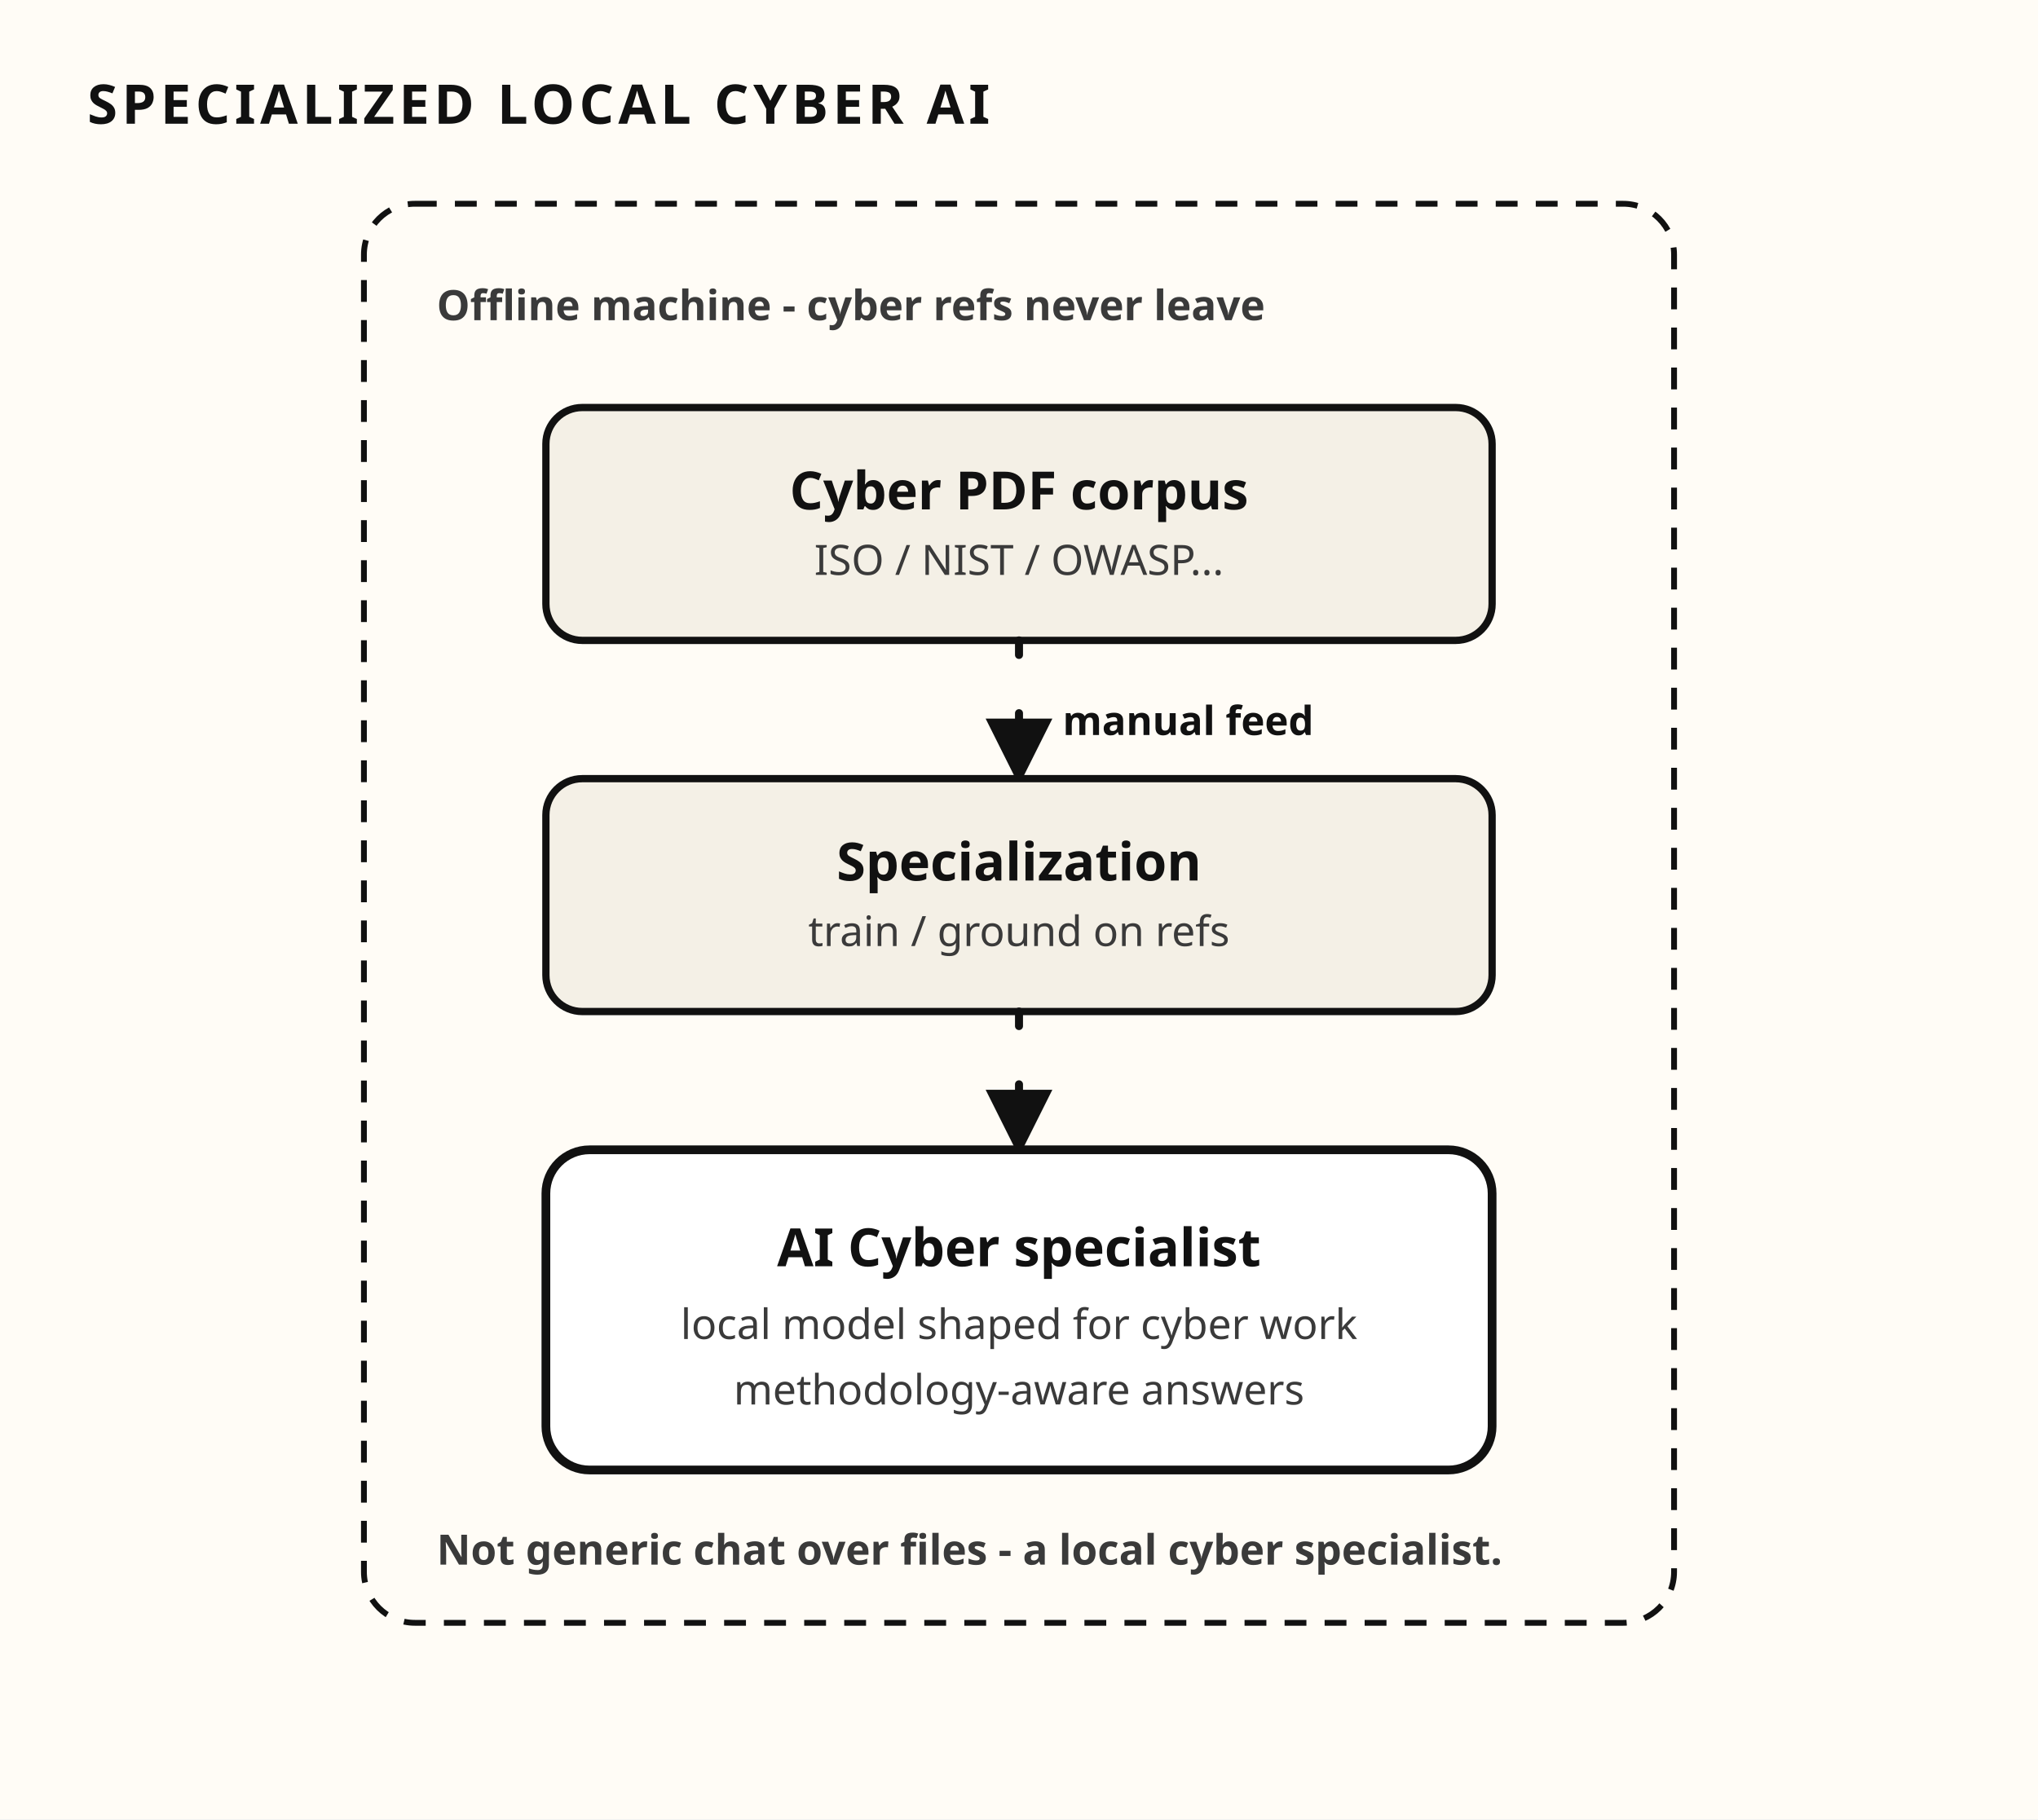
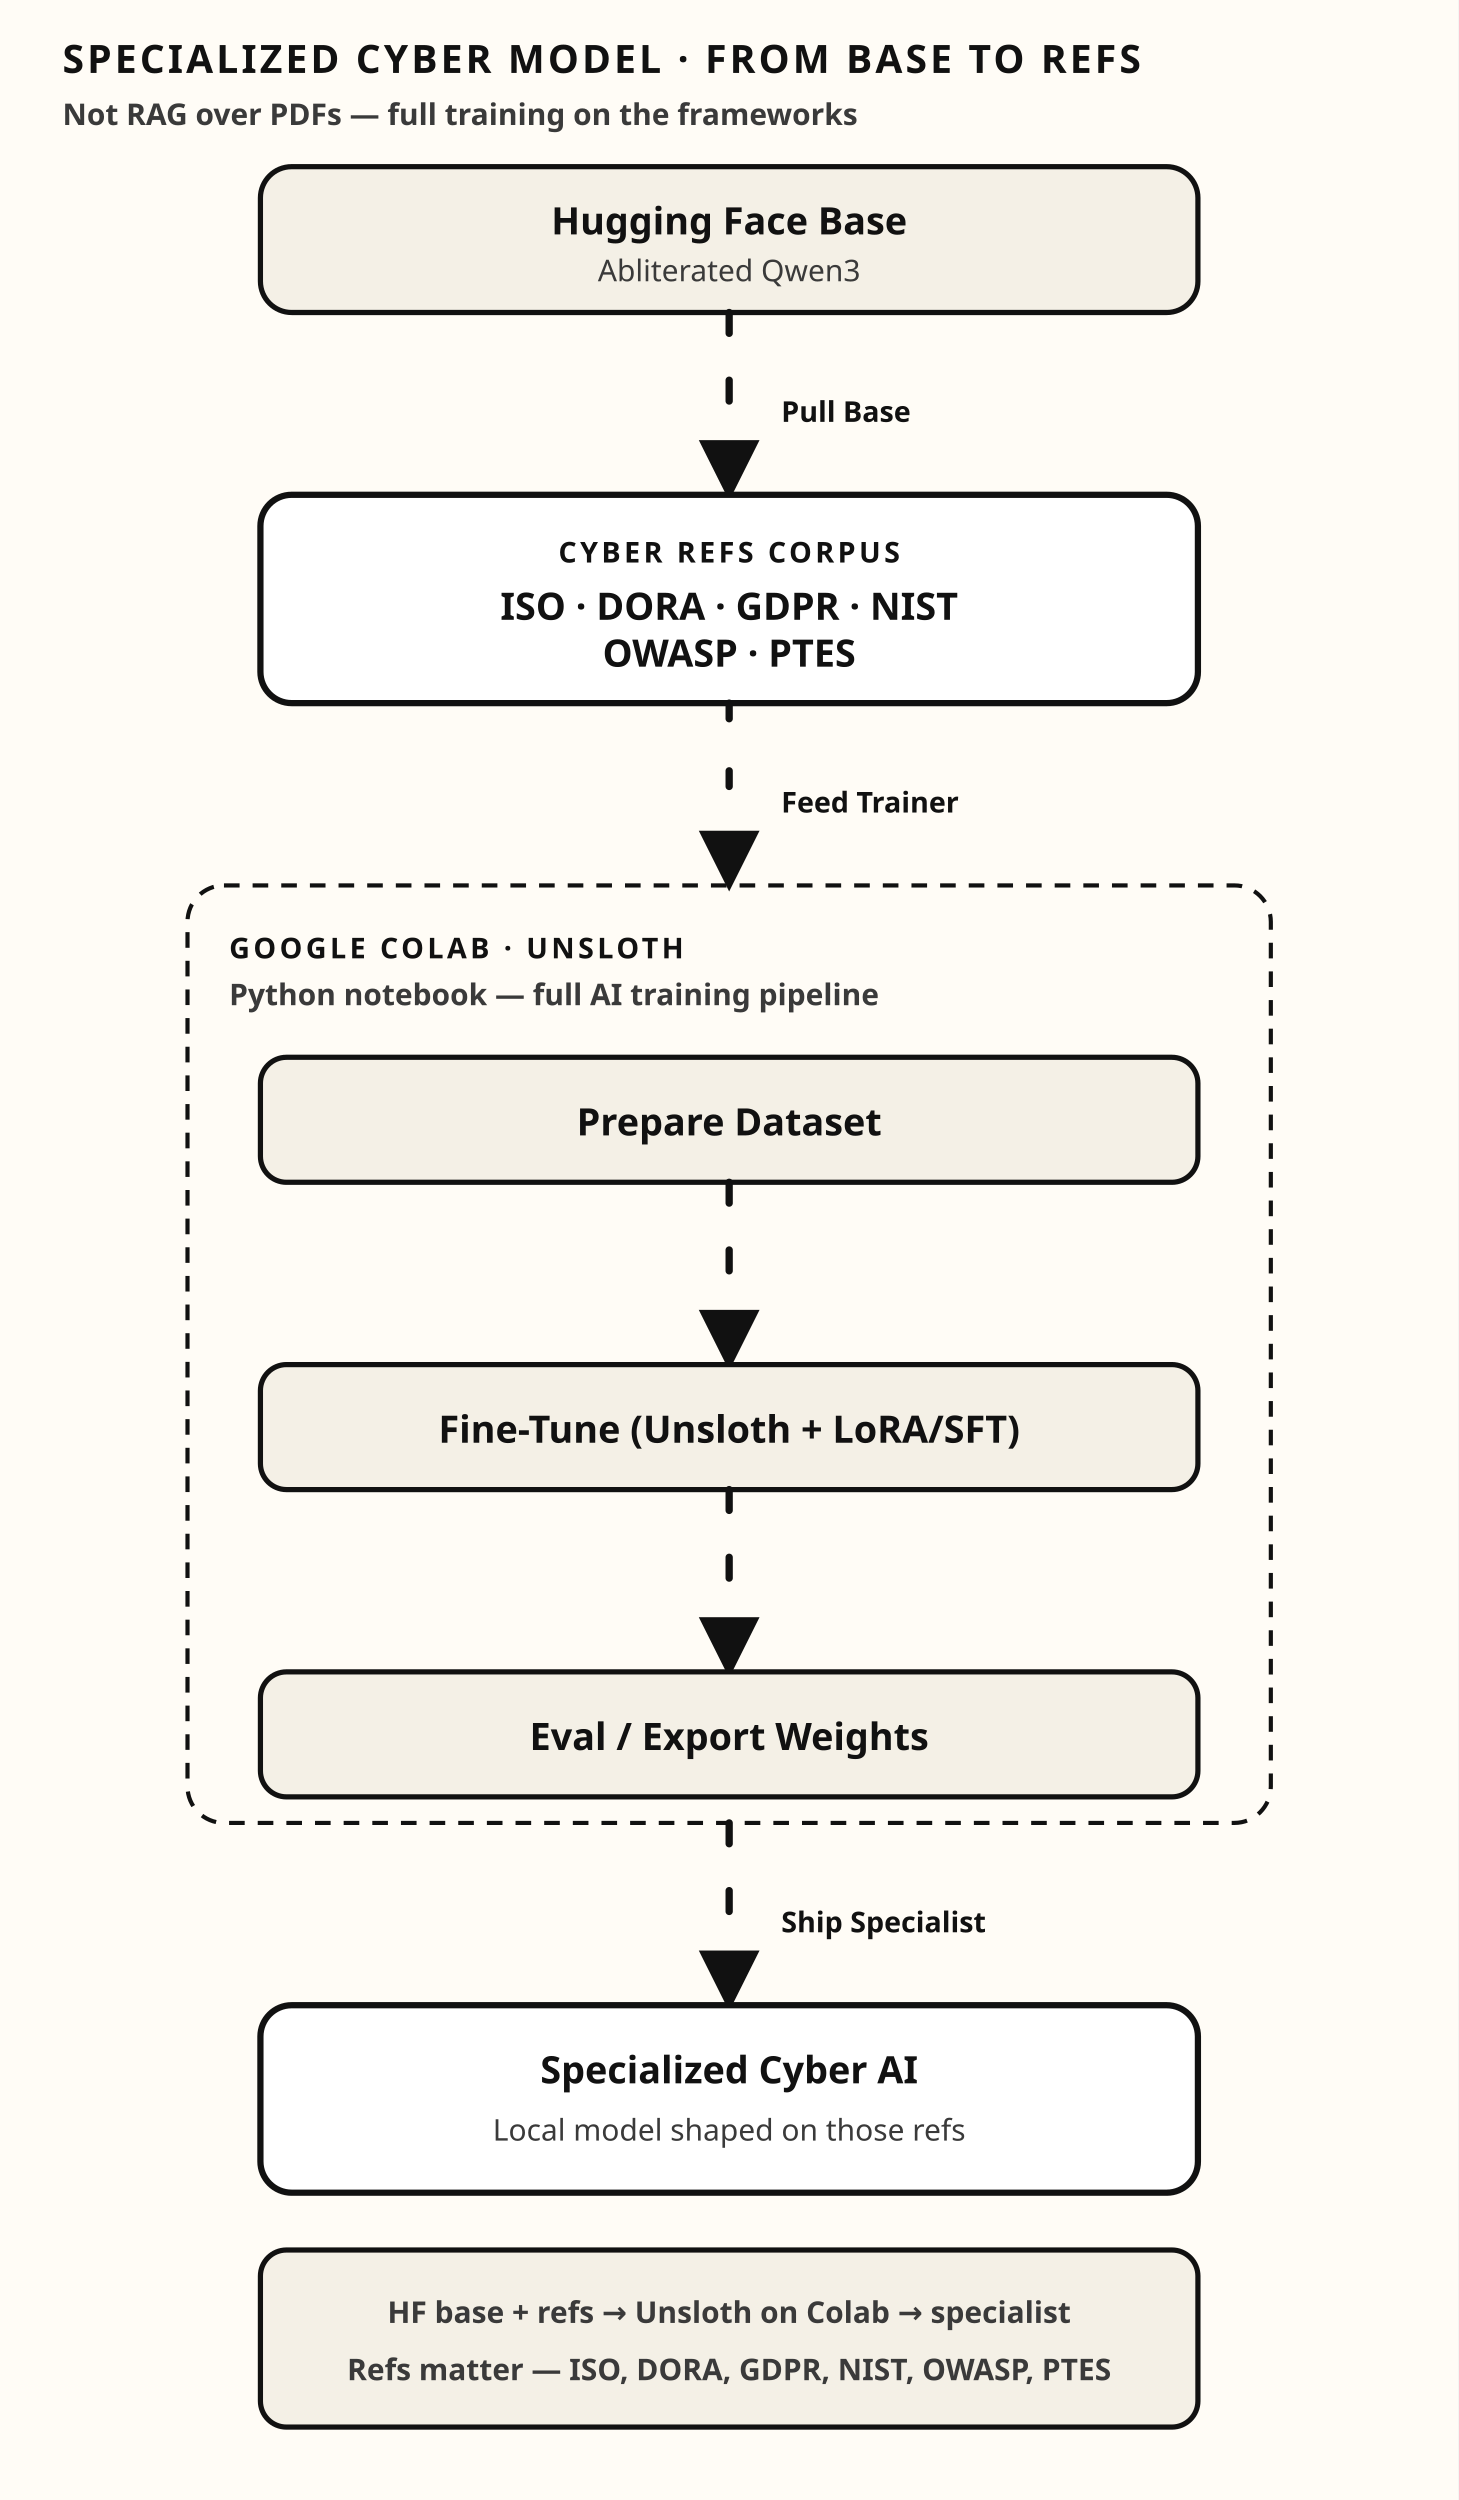
- <svg xmlns="http://www.w3.org/2000/svg" viewBox="0 0 560 500" role="img" aria-labelledby="t d">
+ <svg xmlns="http://www.w3.org/2000/svg" viewBox="0 0 560 960" role="img" aria-labelledby="t d">
  <defs>
    <marker id="a" viewBox="0 0 12 12" refX="10" refY="6" markerWidth="10" markerHeight="10" orient="auto-start-reverse">
      <path d="M1 1 L11 6 L1 11 Z" fill="#111" />
    </marker>
    <style>
      .bg { fill:#fffcf6; }
      .b { fill:#f4f0e6; stroke:#111; stroke-width:2; }
      .hi { fill:#fff; stroke:#111; stroke-width:2.4; }
      .out { fill:none; stroke:#111; stroke-width:1.6; stroke-dasharray:6 5; }
      .plane { fill:none; stroke:#111; stroke-width:1.8; stroke-dasharray:7 5; }
      .cloud { fill:none; stroke:#111; stroke-width:1.6; stroke-dasharray:6 5; }
      .title { font-family:Segoe UI,system-ui,sans-serif; font-size:15px; font-weight:800; letter-spacing:0.08em; fill:#111; }
      .lab { font-family:Segoe UI,system-ui,sans-serif; font-size:14.5px; font-weight:800; fill:#111; }
      .sub { font-family:Segoe UI,system-ui,sans-serif; font-size:11.5px; font-weight:500; fill:#3a3a3a; }
      .cap { font-family:Segoe UI,system-ui,sans-serif; font-size:11px; font-weight:800; letter-spacing:0.12em; fill:#111; }
      .line {
-         stroke:#111; stroke-width:2.2; fill:none; marker-end:url(#a);
+         stroke:#111; stroke-width:2.8; fill:none; marker-end:url(#a);
        stroke-linecap:round; stroke-linejoin:round;
-         stroke-dasharray:9 11;
-         animation: flow 1.05s linear infinite;
+         stroke-dasharray:8 18;
+         animation: flow 1.35s linear infinite;
      }
      .line.ingest {
-         stroke-dasharray: 4 16;
-         animation: flow 1.7s linear infinite;
+         stroke-dasharray: 6 20;
+         animation: flow 1.55s linear infinite;
      }
      .line.return {
-         stroke-dasharray: 10 8;
-         animation: flow 0.85s linear infinite;
+         stroke-dasharray: 10 16;
+         animation: flow 1.15s linear infinite;
      }
      .line.stem {
        marker-end: none;
-         stroke-dasharray: 9 11;
-         animation: flow 1.05s linear infinite;
+         stroke-dasharray: 8 18;
+         animation: flow 1.35s linear infinite;
      }
      .line.gate {
-         stroke-dasharray: 5 7;
-         animation: flow 1.2s linear infinite;
+         stroke-dasharray: 6 14;
+         animation: flow 1.4s linear infinite;
      }
      .hi.pulse {
        animation: node-pulse 2.6s ease-in-out infinite;
      }
      .lbl.flow-lbl {
        animation: lbl-pulse 2.2s ease-in-out infinite;
      }
      .chip { fill:#fff; stroke:#111; stroke-width:1.6; }
      .lbl { font-family:Segoe UI,system-ui,sans-serif; font-size:11px; font-weight:700; fill:#111; }
      .foot { font-family:Segoe UI,system-ui,sans-serif; font-size:11.5px; font-weight:600; fill:#3a3a3a; }
      @keyframes flow {
-         to { stroke-dashoffset: -20; }
+         to { stroke-dashoffset: -52; }
      }
      @keyframes node-pulse {
        0%, 100% { stroke-width: 2.4; }
        50% { stroke-width: 3.4; }
      }
      @keyframes lbl-pulse {
        0%, 100% { opacity: 0.55; }
        50% { opacity: 1; }
      }
      @media (prefers-reduced-motion: reduce) {
        .line, .line.ingest, .line.return, .line.stem, .line.gate, .hi.pulse, .lbl.flow-lbl { animation: none; }
        .line, .line.ingest, .line.return, .line.stem, .line.gate { stroke-dasharray: none; }
      }
    </style>
  </defs>
-   <rect class="bg" width="560" height="500" />
-   <text x="24" y="34" class="title">SPECIALIZED LOCAL CYBER AI</text>
-   <rect class="out" x="100" y="56" width="360" height="390" rx="14" />
-   <text x="120" y="88" class="foot">Offline machine - cyber refs never leave</text>
-   <rect class="b" x="150" y="112" width="260" height="64" rx="10" />
-   <text x="280" y="140" text-anchor="middle" class="lab">Cyber PDF corpus</text>
-   <text x="280" y="158" text-anchor="middle" class="sub">ISO / NIST / OWASP...</text>
-   <line class="line ingest" x1="280" y1="176" x2="280" y2="214" />
-   <text x="292" y="202" class="lbl flow-lbl">manual feed</text>
-   <rect class="b" x="150" y="214" width="260" height="64" rx="10" />
-   <text x="280" y="242" text-anchor="middle" class="lab">Specialization</text>
-   <text x="280" y="260" text-anchor="middle" class="sub">train / ground on refs</text>
-   <line class="line ingest" x1="280" y1="278" x2="280" y2="316" />
-   <rect class="hi pulse" x="150" y="316" width="260" height="88" rx="12" />
-   <text x="280" y="348" text-anchor="middle" class="lab">AI Cyber specialist</text>
-   <text x="280" y="368" text-anchor="middle" class="sub">local model shaped for cyber work</text>
-   <text x="280" y="386" text-anchor="middle" class="sub">methodology-aware answers</text>
-   <text x="120" y="430" class="foot">Not generic chat over files - a local cyber specialist.</text>
+   <rect class="bg" width="560" height="960" />
+   <text x="24" y="28" class="title">SPECIALIZED CYBER MODEL · FROM BASE TO REFS</text>
+   <text x="24" y="48" class="foot">Not RAG over PDFs — full training on the frameworks</text>
+   <rect class="b" x="100" y="64" width="360" height="56" rx="12" />
+   <text x="280" y="90" text-anchor="middle" class="lab">Hugging Face Base</text>
+   <text x="280" y="108" text-anchor="middle" class="sub">Abliterated Qwen3</text>
+   <line class="line" x1="280" y1="120" x2="280" y2="190" />
+   <text x="300" y="162" class="lbl flow-lbl">Pull Base</text>
+   <rect class="hi pulse" x="100" y="190" width="360" height="80" rx="12" />
+   <text x="280" y="216" text-anchor="middle" class="cap">CYBER REFS CORPUS</text>
+   <text x="280" y="238" text-anchor="middle" class="lab">ISO · DORA · GDPR · NIST</text>
+   <text x="280" y="256" text-anchor="middle" class="lab">OWASP · PTES</text>
+   <line class="line ingest" x1="280" y1="270" x2="280" y2="340" />
+   <text x="300" y="312" class="lbl flow-lbl">Feed Trainer</text>
+   <rect class="out" x="72" y="340" width="416" height="360" rx="14" />
+   <text x="88" y="368" class="cap">GOOGLE COLAB · UNSLOTH</text>
+   <text x="88" y="386" class="foot">Python notebook — full AI training pipeline</text>
+   <rect class="b" x="100" y="406" width="360" height="48" rx="10" />
+   <text x="280" y="436" text-anchor="middle" class="lab">Prepare Dataset</text>
+   <line class="line" x1="280" y1="454" x2="280" y2="524" />
+   <rect class="b" x="100" y="524" width="360" height="48" rx="10" />
+   <text x="280" y="554" text-anchor="middle" class="lab">Fine-Tune (Unsloth + LoRA/SFT)</text>
+   <line class="line" x1="280" y1="572" x2="280" y2="642" />
+   <rect class="b" x="100" y="642" width="360" height="48" rx="10" />
+   <text x="280" y="672" text-anchor="middle" class="lab">Eval / Export Weights</text>
+   <line class="line" x1="280" y1="700" x2="280" y2="770" />
+   <text x="300" y="742" class="lbl flow-lbl">Ship Specialist</text>
+   <rect class="hi pulse" x="100" y="770" width="360" height="72" rx="12" />
+   <text x="280" y="800" text-anchor="middle" class="lab">Specialized Cyber AI</text>
+   <text x="280" y="822" text-anchor="middle" class="sub">Local model shaped on those refs</text>
+   <rect class="b" x="100" y="864" width="360" height="68" rx="10" />
+   <text x="280" y="892" text-anchor="middle" class="foot">HF base + refs → Unsloth on Colab → specialist</text>
+   <text x="280" y="914" text-anchor="middle" class="foot">Refs matter — ISO, DORA, GDPR, NIST, OWASP, PTES</text>
</svg>
